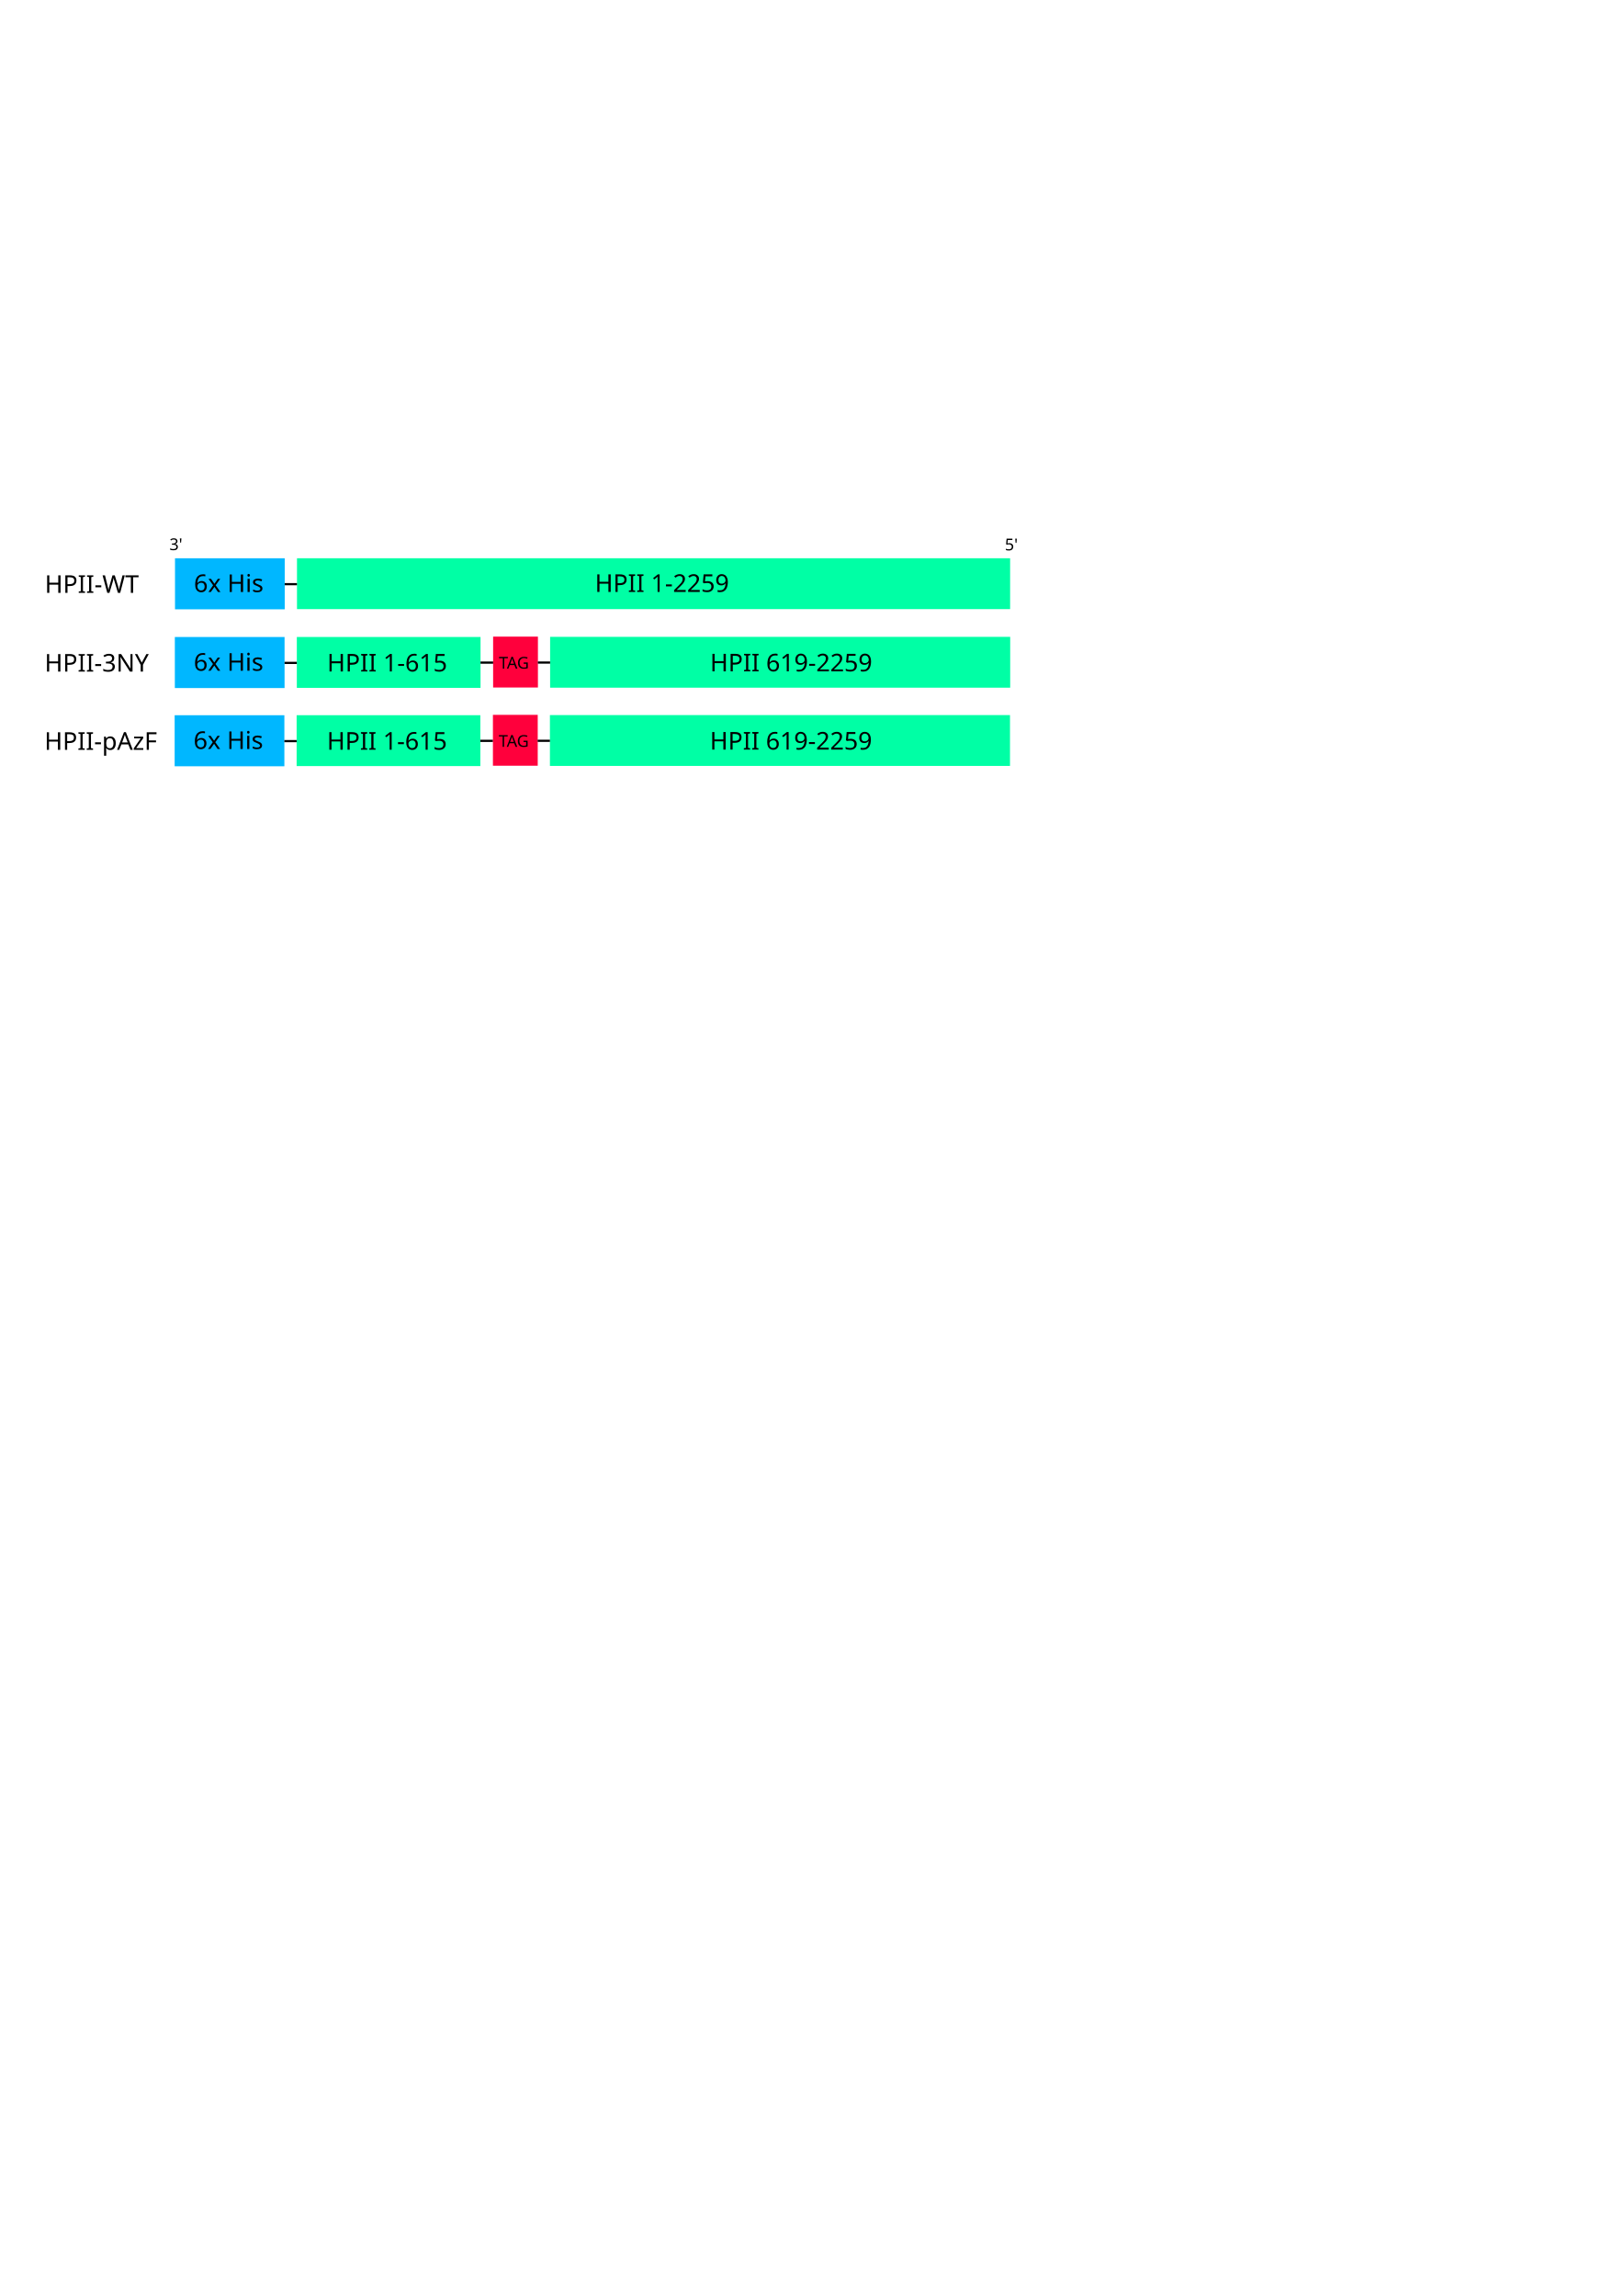
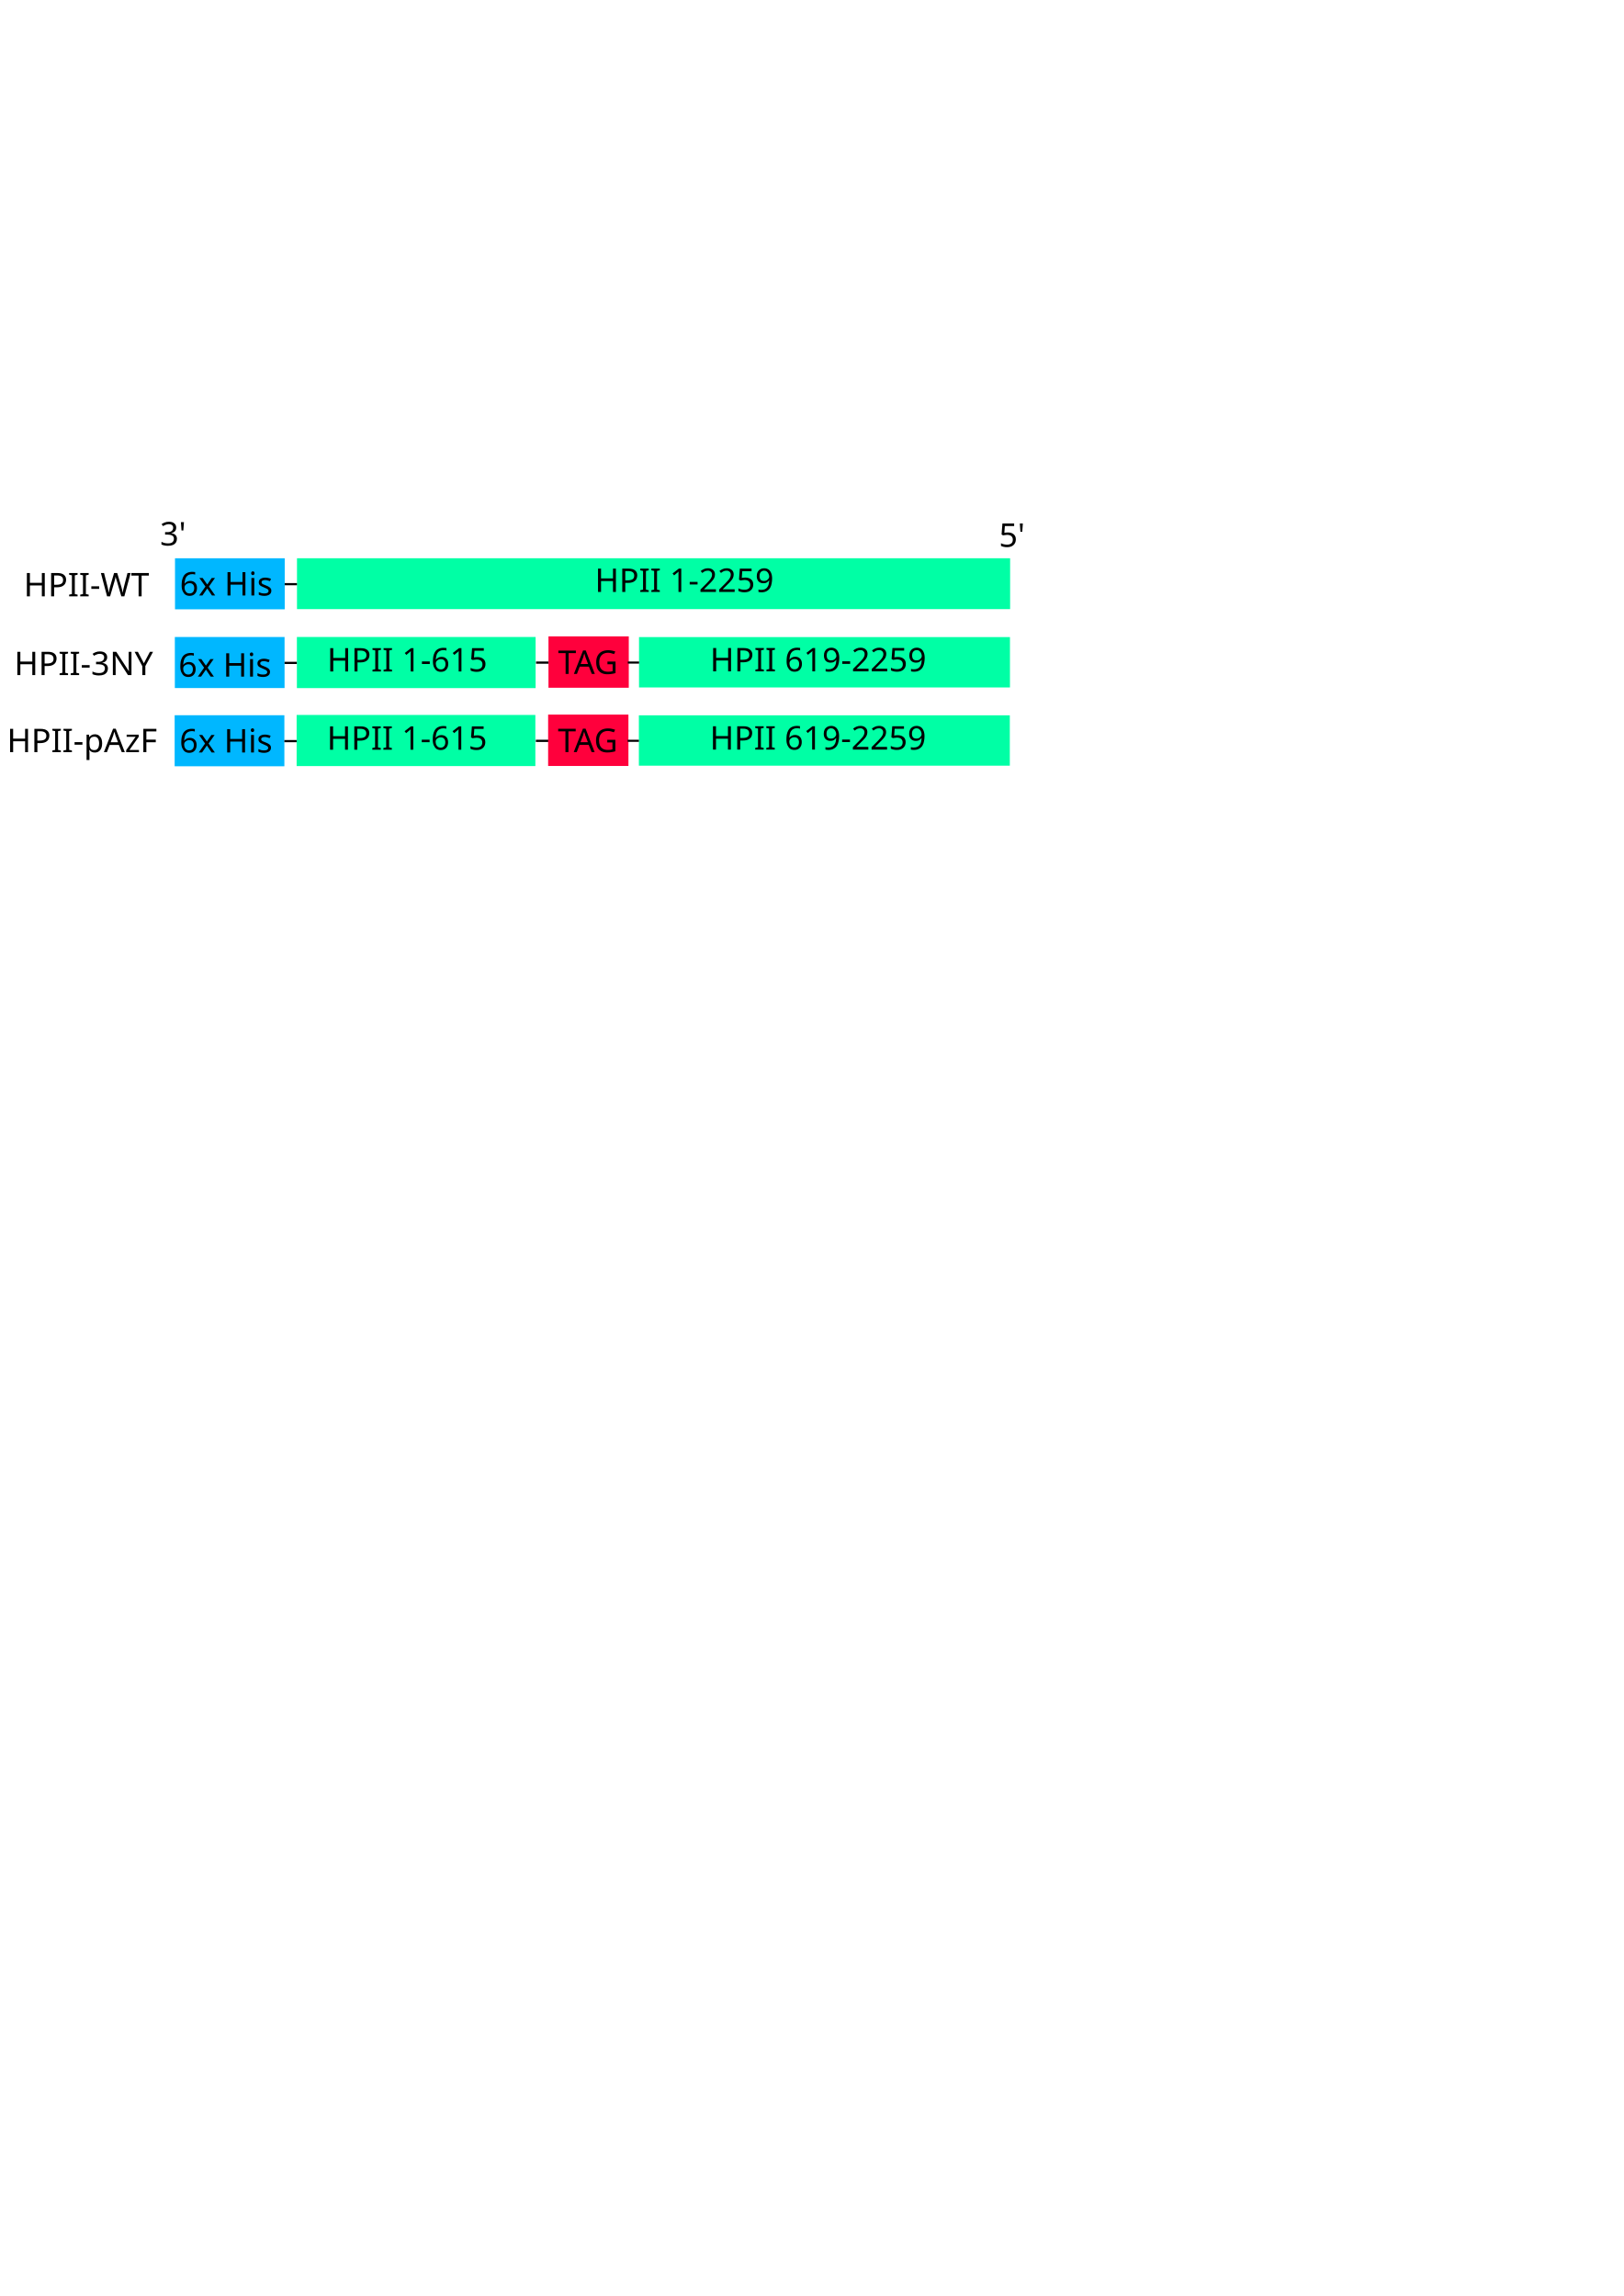
<svg xmlns="http://www.w3.org/2000/svg" width="210mm" height="297mm" viewBox="0 0 210 297" version="1.1" id="svg8">
  <defs id="defs2" />
  <g id="layer1">
    <rect style="fill:#00ffa5;fill-opacity:1;stroke:#00ffa5;stroke-width:0.718;stroke-miterlimit:4;stroke-dasharray:none;stroke-dashoffset:0;stroke-opacity:1" id="rect10" width="91.514" height="5.862" x="38.77" y="72.572" />
    <rect style="fill:#00b7ff;fill-opacity:1;stroke:#00b7ff;stroke-width:0.291;stroke-miterlimit:4;stroke-dasharray:none;stroke-dashoffset:0;stroke-opacity:1" id="rect10-3" width="13.898" height="6.312" x="22.78" y="72.361" />
-     <text xml:space="preserve" style="font-style:normal;font-weight:normal;font-size:6.35px;line-height:6.615px;font-family:sans-serif;letter-spacing:0px;word-spacing:0px;fill:#000000;fill-opacity:1;stroke:none;stroke-width:0.265px;stroke-linecap:butt;stroke-linejoin:miter;stroke-opacity:1" x="25.075" y="76.58" id="text4523">
-       <tspan id="tspan4521" x="25.075" y="76.58" style="font-size:3.175px;stroke-width:0.265px">6x His</tspan>
+     <text xml:space="preserve" style="font-style:normal;font-weight:normal;font-size:6.35px;line-height:6.615px;font-family:sans-serif;letter-spacing:0px;word-spacing:0px;fill:#000000;fill-opacity:1;stroke:none;stroke-width:0.265px;stroke-linecap:butt;stroke-linejoin:miter;stroke-opacity:1" x="23.256" y="77.035" id="text4523">
+       <tspan id="tspan4521" x="23.256" y="77.035" style="font-size:4.233px;stroke-width:0.265px">6x His</tspan>
    </text>
-     <text xml:space="preserve" style="font-style:normal;font-weight:normal;font-size:3.175px;line-height:6.615px;font-family:sans-serif;letter-spacing:0px;word-spacing:0px;fill:#000000;fill-opacity:1;stroke:none;stroke-width:0.265px;stroke-linecap:butt;stroke-linejoin:miter;stroke-opacity:1" x="76.938" y="76.567" id="text4531">
-       <tspan id="tspan4529" x="76.938" y="76.567" style="stroke-width:0.265px">HPII 1-2259</tspan>
+     <text xml:space="preserve" style="font-style:normal;font-weight:normal;font-size:4.233px;line-height:6.615px;font-family:sans-serif;letter-spacing:0px;word-spacing:0px;fill:#000000;fill-opacity:1;stroke:none;stroke-width:0.265px;stroke-linecap:butt;stroke-linejoin:miter;stroke-opacity:1;" x="76.938" y="76.567" id="text4531">
+       <tspan id="tspan4529" x="76.938" y="76.567" style="stroke-width:0.265px;font-size:4.233px;">HPII 1-2259</tspan>
    </text>
    <path style="fill:none;fill-rule:evenodd;stroke:#000000;stroke-width:0.282px;stroke-linecap:butt;stroke-linejoin:miter;stroke-opacity:1" d="M 36.822,75.565 H 38.411" id="path4533" />
-     <text xml:space="preserve" style="font-style:normal;font-weight:normal;font-size:6.35px;line-height:6.615px;font-family:sans-serif;letter-spacing:0px;word-spacing:0px;fill:#000000;fill-opacity:1;stroke:none;stroke-width:0.265px;stroke-linecap:butt;stroke-linejoin:miter;stroke-opacity:1" x="21.909" y="71.161" id="text4523-6">
-       <tspan id="tspan4521-7" x="21.909" y="71.161" style="font-size:2.117px;stroke-width:0.265px">3'</tspan>
+     <text xml:space="preserve" style="font-style:normal;font-weight:normal;font-size:4.233px;line-height:6.615px;font-family:sans-serif;letter-spacing:0px;word-spacing:0px;fill:#000000;fill-opacity:1;stroke:none;stroke-width:0.265px;stroke-linecap:butt;stroke-linejoin:miter;stroke-opacity:1" x="20.697" y="70.555" id="text4523-6">
+       <tspan id="tspan4521-7" x="20.697" y="70.555" style="font-size:4.233px;stroke-width:0.265px">3'</tspan>
    </text>
-     <text xml:space="preserve" style="font-style:normal;font-weight:normal;font-size:6.35px;line-height:6.615px;font-family:sans-serif;letter-spacing:0px;word-spacing:0px;fill:#000000;fill-opacity:1;stroke:none;stroke-width:0.265px;stroke-linecap:butt;stroke-linejoin:miter;stroke-opacity:1" x="129.954" y="71.192" id="text4523-6-5">
-       <tspan id="tspan4521-7-3" x="129.954" y="71.192" style="font-size:2.117px;stroke-width:0.265px">5'</tspan>
+     <text xml:space="preserve" style="font-style:normal;font-weight:normal;font-size:4.233px;line-height:6.615px;font-family:sans-serif;letter-spacing:0px;word-spacing:0px;fill:#000000;fill-opacity:1;stroke:none;stroke-width:0.265px;stroke-linecap:butt;stroke-linejoin:miter;stroke-opacity:1" x="129.196" y="70.737" id="text4523-6-5">
+       <tspan id="tspan4521-7-3" x="129.196" y="70.737" style="font-size:4.233px;stroke-width:0.265px">5'</tspan>
    </text>
-     <text xml:space="preserve" style="font-style:normal;font-weight:normal;font-size:3.175px;line-height:6.615px;font-family:sans-serif;letter-spacing:0px;word-spacing:0px;fill:#000000;fill-opacity:1;stroke:none;stroke-width:0.265px;stroke-linecap:butt;stroke-linejoin:miter;stroke-opacity:1" x="5.786" y="76.687" id="text4573">
-       <tspan id="tspan4571" x="5.786" y="76.687" style="stroke-width:0.265px">HPII-WT</tspan>
+     <text xml:space="preserve" style="font-style:normal;font-weight:normal;font-size:4.233px;line-height:6.615px;font-family:sans-serif;letter-spacing:0px;word-spacing:0px;fill:#000000;fill-opacity:1;stroke:none;stroke-width:0.265px;stroke-linecap:butt;stroke-linejoin:miter;stroke-opacity:1" x="3.069" y="77.142" id="text4573">
+       <tspan id="tspan4571" x="3.069" y="77.142" style="font-size:4.233px;stroke-width:0.265px">HPII-WT</tspan>
    </text>
-     <rect style="fill:#00ffa5;fill-opacity:1;stroke:#00ffa5;stroke-width:0.374;stroke-miterlimit:4;stroke-dasharray:none;stroke-dashoffset:0;stroke-opacity:1" id="rect10-5" width="23.386" height="6.207" x="38.577" y="82.584" />
+     <rect style="fill:#00ffa5;fill-opacity:1;stroke:#00ffa5;stroke-width:0.426;stroke-miterlimit:4;stroke-dasharray:none;stroke-dashoffset:0;stroke-opacity:1" id="rect10-5" width="30.449" height="6.187" x="38.611" y="82.61" />
    <rect style="fill:#00b7ff;fill-opacity:1;stroke:#00b7ff;stroke-width:0.291;stroke-miterlimit:4;stroke-dasharray:none;stroke-dashoffset:0;stroke-opacity:1" id="rect10-3-6" width="13.898" height="6.312" x="22.759" y="82.545" />
-     <text xml:space="preserve" style="font-style:normal;font-weight:normal;font-size:6.35px;line-height:6.615px;font-family:sans-serif;letter-spacing:0px;word-spacing:0px;fill:#000000;fill-opacity:1;stroke:none;stroke-width:0.265px;stroke-linecap:butt;stroke-linejoin:miter;stroke-opacity:1" x="25.054" y="86.764" id="text4523-2">
-       <tspan id="tspan4521-9" x="25.054" y="86.764" style="font-size:3.175px;stroke-width:0.265px">6x His</tspan>
+     <text xml:space="preserve" style="font-style:normal;font-weight:normal;font-size:4.233px;line-height:6.615px;font-family:sans-serif;letter-spacing:0px;word-spacing:0px;fill:#000000;fill-opacity:1;stroke:none;stroke-width:0.265px;stroke-linecap:butt;stroke-linejoin:miter;stroke-opacity:1" x="23.084" y="87.522" id="text4523-2">
+       <tspan id="tspan4521-9" x="23.084" y="87.522" style="font-size:4.233px;stroke-width:0.265px">6x His</tspan>
    </text>
-     <text xml:space="preserve" style="font-style:normal;font-weight:normal;font-size:3.175px;line-height:6.615px;font-family:sans-serif;letter-spacing:0px;word-spacing:0px;fill:#000000;fill-opacity:1;stroke:none;stroke-width:0.265px;stroke-linecap:butt;stroke-linejoin:miter;stroke-opacity:1" x="42.306" y="86.859" id="text4531-1">
-       <tspan id="tspan4529-2" x="42.306" y="86.859" style="stroke-width:0.265px">HPII 1-615</tspan>
+     <text xml:space="preserve" style="font-style:normal;font-weight:normal;font-size:4.233px;line-height:6.615px;font-family:sans-serif;letter-spacing:0px;word-spacing:0px;fill:#000000;fill-opacity:1;stroke:none;stroke-width:0.265px;stroke-linecap:butt;stroke-linejoin:miter;stroke-opacity:1;" x="42.306" y="86.859" id="text4531-1">
+       <tspan id="tspan4529-2" x="42.306" y="86.859" style="stroke-width:0.265px;font-size:4.233px;">HPII 1-615</tspan>
    </text>
    <path style="fill:none;fill-rule:evenodd;stroke:#000000;stroke-width:0.282px;stroke-linecap:butt;stroke-linejoin:miter;stroke-opacity:1" d="m 36.802,85.749 h 1.589" id="path4533-7" />
-     <text xml:space="preserve" style="font-style:normal;font-weight:normal;font-size:3.175px;line-height:6.615px;font-family:sans-serif;letter-spacing:0px;word-spacing:0px;fill:#000000;fill-opacity:1;stroke:none;stroke-width:0.265px;stroke-linecap:butt;stroke-linejoin:miter;stroke-opacity:1" x="5.766" y="86.872" id="text4573-0">
-       <tspan id="tspan4571-6" x="5.766" y="86.872" style="stroke-width:0.265px">HPII-3NY</tspan>
+     <text xml:space="preserve" style="font-style:normal;font-weight:normal;font-size:4.233px;line-height:6.615px;font-family:sans-serif;letter-spacing:0px;word-spacing:0px;fill:#000000;fill-opacity:1;stroke:none;stroke-width:0.265px;stroke-linecap:butt;stroke-linejoin:miter;stroke-opacity:1" x="1.836" y="87.326" id="text4573-0">
+       <tspan id="tspan4571-6" x="1.836" y="87.326" style="font-size:4.233px;stroke-width:0.265px">HPII-3NY</tspan>
    </text>
-     <path style="fill:none;fill-rule:evenodd;stroke:#000000;stroke-width:0.286px;stroke-linecap:butt;stroke-linejoin:miter;stroke-opacity:1" d="m 62.147,85.713 h 1.642" id="path4533-7-2" />
-     <rect style="fill:#ff003c;fill-opacity:1;stroke:#ff003c;stroke-width:0.186;stroke-miterlimit:4;stroke-dasharray:none;stroke-dashoffset:0;stroke-opacity:1" id="rect10-5-6" width="5.609" height="6.395" x="63.87" y="82.444" />
-     <rect style="fill:#00ffa5;fill-opacity:1;stroke:#00ffa5;stroke-width:0.583;stroke-miterlimit:4;stroke-dasharray:none;stroke-dashoffset:0;stroke-opacity:1" id="rect10-5-1" width="58.921" height="5.992" x="71.44" y="82.672" />
-     <path style="fill:none;fill-rule:evenodd;stroke:#000000;stroke-width:0.282px;stroke-linecap:butt;stroke-linejoin:miter;stroke-opacity:1" d="m 69.56,85.706 h 1.589" id="path4533-7-2-8" />
-     <text xml:space="preserve" style="font-style:normal;font-weight:normal;font-size:3.175px;line-height:6.615px;font-family:sans-serif;letter-spacing:0px;word-spacing:0px;fill:#000000;fill-opacity:1;stroke:none;stroke-width:0.265px;stroke-linecap:butt;stroke-linejoin:miter;stroke-opacity:1" x="91.829" y="86.841" id="text4531-1-7">
-       <tspan id="tspan4529-2-9" x="91.829" y="86.841" style="stroke-width:0.265px">HPII 619-2259</tspan>
+     <path style="fill:none;fill-rule:evenodd;stroke:#000000;stroke-width:0.286px;stroke-linecap:butt;stroke-linejoin:miter;stroke-opacity:1" d="m 69.329,85.713 h 1.642" id="path4533-7-2" />
+     <rect style="fill:#ff003c;fill-opacity:1;stroke:#ff003c;stroke-width:0.25;stroke-miterlimit:4;stroke-dasharray:none;stroke-dashoffset:0;stroke-opacity:1" id="rect10-5-6" width="10.135" height="6.395" x="71.062" y="82.444" />
+     <rect style="fill:#00ffa5;fill-opacity:1;stroke:#00ffa5;stroke-width:0.523;stroke-miterlimit:4;stroke-dasharray:none;stroke-dashoffset:0;stroke-opacity:1" id="rect10-5-1" width="47.452" height="5.992" x="82.909" y="82.672" />
+     <path style="fill:none;fill-rule:evenodd;stroke:#000000;stroke-width:0.27px;stroke-linecap:butt;stroke-linejoin:miter;stroke-opacity:1" d="m 81.199,85.706 h 1.457" id="path4533-7-2-8" />
+     <text xml:space="preserve" style="font-style:normal;font-weight:normal;font-size:4.233px;line-height:6.615px;font-family:sans-serif;letter-spacing:0px;word-spacing:0px;fill:#000000;fill-opacity:1;stroke:none;stroke-width:0.265px;stroke-linecap:butt;stroke-linejoin:miter;stroke-opacity:1;" x="91.829" y="86.841" id="text4531-1-7">
+       <tspan id="tspan4529-2-9" x="91.829" y="86.841" style="stroke-width:0.265px;font-size:4.233px;">HPII 619-2259</tspan>
    </text>
-     <text xml:space="preserve" style="font-style:normal;font-weight:normal;font-size:3.175px;line-height:6.615px;font-family:sans-serif;letter-spacing:0px;word-spacing:0px;fill:#000000;fill-opacity:1;stroke:none;stroke-width:0.265px;stroke-linecap:butt;stroke-linejoin:miter;stroke-opacity:1" x="64.533" y="86.49" id="text4706">
-       <tspan id="tspan4704" x="64.533" y="86.49" style="font-size:2.117px;stroke-width:0.265px">TAG</tspan>
+     <text xml:space="preserve" style="font-style:normal;font-weight:normal;font-size:4.233px;line-height:6.615px;font-family:sans-serif;letter-spacing:0px;word-spacing:0px;fill:#000000;fill-opacity:1;stroke:none;stroke-width:0.265px;stroke-linecap:butt;stroke-linejoin:miter;stroke-opacity:1" x="72.169" y="87.171" id="text4706">
+       <tspan id="tspan4704" x="72.169" y="87.171" style="font-size:4.233px;stroke-width:0.265px">TAG</tspan>
    </text>
-     <rect style="fill:#00ffa5;fill-opacity:1;stroke:#00ffa5;stroke-width:0.374;stroke-miterlimit:4;stroke-dasharray:none;stroke-dashoffset:0;stroke-opacity:1" id="rect10-5-2" width="23.386" height="6.207" x="38.552" y="92.702" />
+     <rect style="fill:#00ffa5;fill-opacity:1;stroke:#00ffa5;stroke-width:0.426;stroke-miterlimit:4;stroke-dasharray:none;stroke-dashoffset:0;stroke-opacity:1" id="rect10-5-2" width="30.449" height="6.187" x="38.578" y="92.696" />
    <rect style="fill:#00b7ff;fill-opacity:1;stroke:#00b7ff;stroke-width:0.291;stroke-miterlimit:4;stroke-dasharray:none;stroke-dashoffset:0;stroke-opacity:1" id="rect10-3-6-0" width="13.898" height="6.312" x="22.735" y="92.664" />
-     <text xml:space="preserve" style="font-style:normal;font-weight:normal;font-size:6.35px;line-height:6.615px;font-family:sans-serif;letter-spacing:0px;word-spacing:0px;fill:#000000;fill-opacity:1;stroke:none;stroke-width:0.265px;stroke-linecap:butt;stroke-linejoin:miter;stroke-opacity:1" x="25.029" y="96.883" id="text4523-2-2">
-       <tspan id="tspan4521-9-3" x="25.029" y="96.883" style="font-size:3.175px;stroke-width:0.265px">6x His</tspan>
+     <text xml:space="preserve" style="font-style:normal;font-weight:normal;font-size:4.233px;line-height:6.615px;font-family:sans-serif;letter-spacing:0px;word-spacing:0px;fill:#000000;fill-opacity:1;stroke:none;stroke-width:0.265px;stroke-linecap:butt;stroke-linejoin:miter;stroke-opacity:1" x="23.211" y="97.338" id="text4523-2-2">
+       <tspan id="tspan4521-9-3" x="23.211" y="97.338" style="font-size:4.233px;stroke-width:0.265px">6x His</tspan>
    </text>
-     <text xml:space="preserve" style="font-style:normal;font-weight:normal;font-size:3.175px;line-height:6.615px;font-family:sans-serif;letter-spacing:0px;word-spacing:0px;fill:#000000;fill-opacity:1;stroke:none;stroke-width:0.265px;stroke-linecap:butt;stroke-linejoin:miter;stroke-opacity:1" x="42.281" y="96.977" id="text4531-1-75">
-       <tspan id="tspan4529-2-92" x="42.281" y="96.977" style="stroke-width:0.265px">HPII 1-615</tspan>
+     <text xml:space="preserve" style="font-style:normal;font-weight:normal;font-size:4.233px;line-height:6.615px;font-family:sans-serif;letter-spacing:0px;word-spacing:0px;fill:#000000;fill-opacity:1;stroke:none;stroke-width:0.265px;stroke-linecap:butt;stroke-linejoin:miter;stroke-opacity:1;" x="42.281" y="96.977" id="text4531-1-75">
+       <tspan id="tspan4529-2-92" x="42.281" y="96.977" style="stroke-width:0.265px;font-size:4.233px;">HPII 1-615</tspan>
    </text>
    <path style="fill:none;fill-rule:evenodd;stroke:#000000;stroke-width:0.282px;stroke-linecap:butt;stroke-linejoin:miter;stroke-opacity:1" d="m 36.777,95.868 h 1.589" id="path4533-7-28" />
-     <text xml:space="preserve" style="font-style:normal;font-weight:normal;font-size:3.175px;line-height:6.615px;font-family:sans-serif;letter-spacing:0px;word-spacing:0px;fill:#000000;fill-opacity:1;stroke:none;stroke-width:0.265px;stroke-linecap:butt;stroke-linejoin:miter;stroke-opacity:1" x="5.741" y="96.99" id="text4573-0-9">
-       <tspan id="tspan4571-6-7" x="5.741" y="96.99" style="stroke-width:0.265px">HPII-pAzF</tspan>
+     <text xml:space="preserve" style="font-style:normal;font-weight:normal;font-size:4.233px;line-height:6.615px;font-family:sans-serif;letter-spacing:0px;word-spacing:0px;fill:#000000;fill-opacity:1;stroke:none;stroke-width:0.265px;stroke-linecap:butt;stroke-linejoin:miter;stroke-opacity:1" x="0.902" y="97.293" id="text4573-0-9">
+       <tspan id="tspan4571-6-7" x="0.902" y="97.293" style="font-size:4.233px;stroke-width:0.265px">HPII-pAzF</tspan>
    </text>
-     <path style="fill:none;fill-rule:evenodd;stroke:#000000;stroke-width:0.286px;stroke-linecap:butt;stroke-linejoin:miter;stroke-opacity:1" d="m 62.122,95.832 h 1.642" id="path4533-7-2-3" />
-     <rect style="fill:#ff003c;fill-opacity:1;stroke:#ff003c;stroke-width:0.186;stroke-miterlimit:4;stroke-dasharray:none;stroke-dashoffset:0;stroke-opacity:1" id="rect10-5-6-6" width="5.609" height="6.395" x="63.845" y="92.562" />
-     <rect style="fill:#00ffa5;fill-opacity:1;stroke:#00ffa5;stroke-width:0.583;stroke-miterlimit:4;stroke-dasharray:none;stroke-dashoffset:0;stroke-opacity:1" id="rect10-5-1-1" width="58.921" height="5.992" x="71.415" y="92.791" />
-     <path style="fill:none;fill-rule:evenodd;stroke:#000000;stroke-width:0.282px;stroke-linecap:butt;stroke-linejoin:miter;stroke-opacity:1" d="m 69.535,95.825 h 1.589" id="path4533-7-2-8-2" />
-     <text xml:space="preserve" style="font-style:normal;font-weight:normal;font-size:3.175px;line-height:6.615px;font-family:sans-serif;letter-spacing:0px;word-spacing:0px;fill:#000000;fill-opacity:1;stroke:none;stroke-width:0.265px;stroke-linecap:butt;stroke-linejoin:miter;stroke-opacity:1" x="91.805" y="96.96" id="text4531-1-7-9">
-       <tspan id="tspan4529-2-9-3" x="91.805" y="96.96" style="stroke-width:0.265px">HPII 619-2259</tspan>
+     <path style="fill:none;fill-rule:evenodd;stroke:#000000;stroke-width:0.286px;stroke-linecap:butt;stroke-linejoin:miter;stroke-opacity:1" d="m 69.305,95.832 h 1.642" id="path4533-7-2-3" />
+     <rect style="fill:#ff003c;fill-opacity:1;stroke:#ff003c;stroke-width:0.25;stroke-miterlimit:4;stroke-dasharray:none;stroke-dashoffset:0;stroke-opacity:1" id="rect10-5-6-6" width="10.135" height="6.395" x="71.017" y="92.562" />
+     <rect style="fill:#00ffa5;fill-opacity:1;stroke:#00ffa5;stroke-width:0.523;stroke-miterlimit:4;stroke-dasharray:none;stroke-dashoffset:0;stroke-opacity:1" id="rect10-5-1-1" width="47.452" height="5.992" x="82.89" y="92.791" />
+     <path style="fill:none;fill-rule:evenodd;stroke:#000000;stroke-width:0.27px;stroke-linecap:butt;stroke-linejoin:miter;stroke-opacity:1" d="m 81.177,95.825 h 1.457" id="path4533-7-2-8-2" />
+     <text xml:space="preserve" style="font-style:normal;font-weight:normal;font-size:4.233px;line-height:6.615px;font-family:sans-serif;letter-spacing:0px;word-spacing:0px;fill:#000000;fill-opacity:1;stroke:none;stroke-width:0.265px;stroke-linecap:butt;stroke-linejoin:miter;stroke-opacity:1;" x="91.805" y="96.96" id="text4531-1-7-9">
+       <tspan id="tspan4529-2-9-3" x="91.805" y="96.96" style="stroke-width:0.265px;font-size:4.233px;">HPII 619-2259</tspan>
    </text>
-     <text xml:space="preserve" style="font-style:normal;font-weight:normal;font-size:3.175px;line-height:6.615px;font-family:sans-serif;letter-spacing:0px;word-spacing:0px;fill:#000000;fill-opacity:1;stroke:none;stroke-width:0.265px;stroke-linecap:butt;stroke-linejoin:miter;stroke-opacity:1" x="64.508" y="96.609" id="text4706-1">
-       <tspan id="tspan4704-9" x="64.508" y="96.609" style="font-size:2.117px;stroke-width:0.265px">TAG</tspan>
+     <text xml:space="preserve" style="font-style:normal;font-weight:normal;font-size:4.233px;line-height:6.615px;font-family:sans-serif;letter-spacing:0px;word-spacing:0px;fill:#000000;fill-opacity:1;stroke:none;stroke-width:0.265px;stroke-linecap:butt;stroke-linejoin:miter;stroke-opacity:1" x="72.144" y="97.289" id="text4706-1">
+       <tspan id="tspan4704-9" x="72.144" y="97.289" style="font-size:4.233px;stroke-width:0.265px">TAG</tspan>
    </text>
  </g>
</svg>
